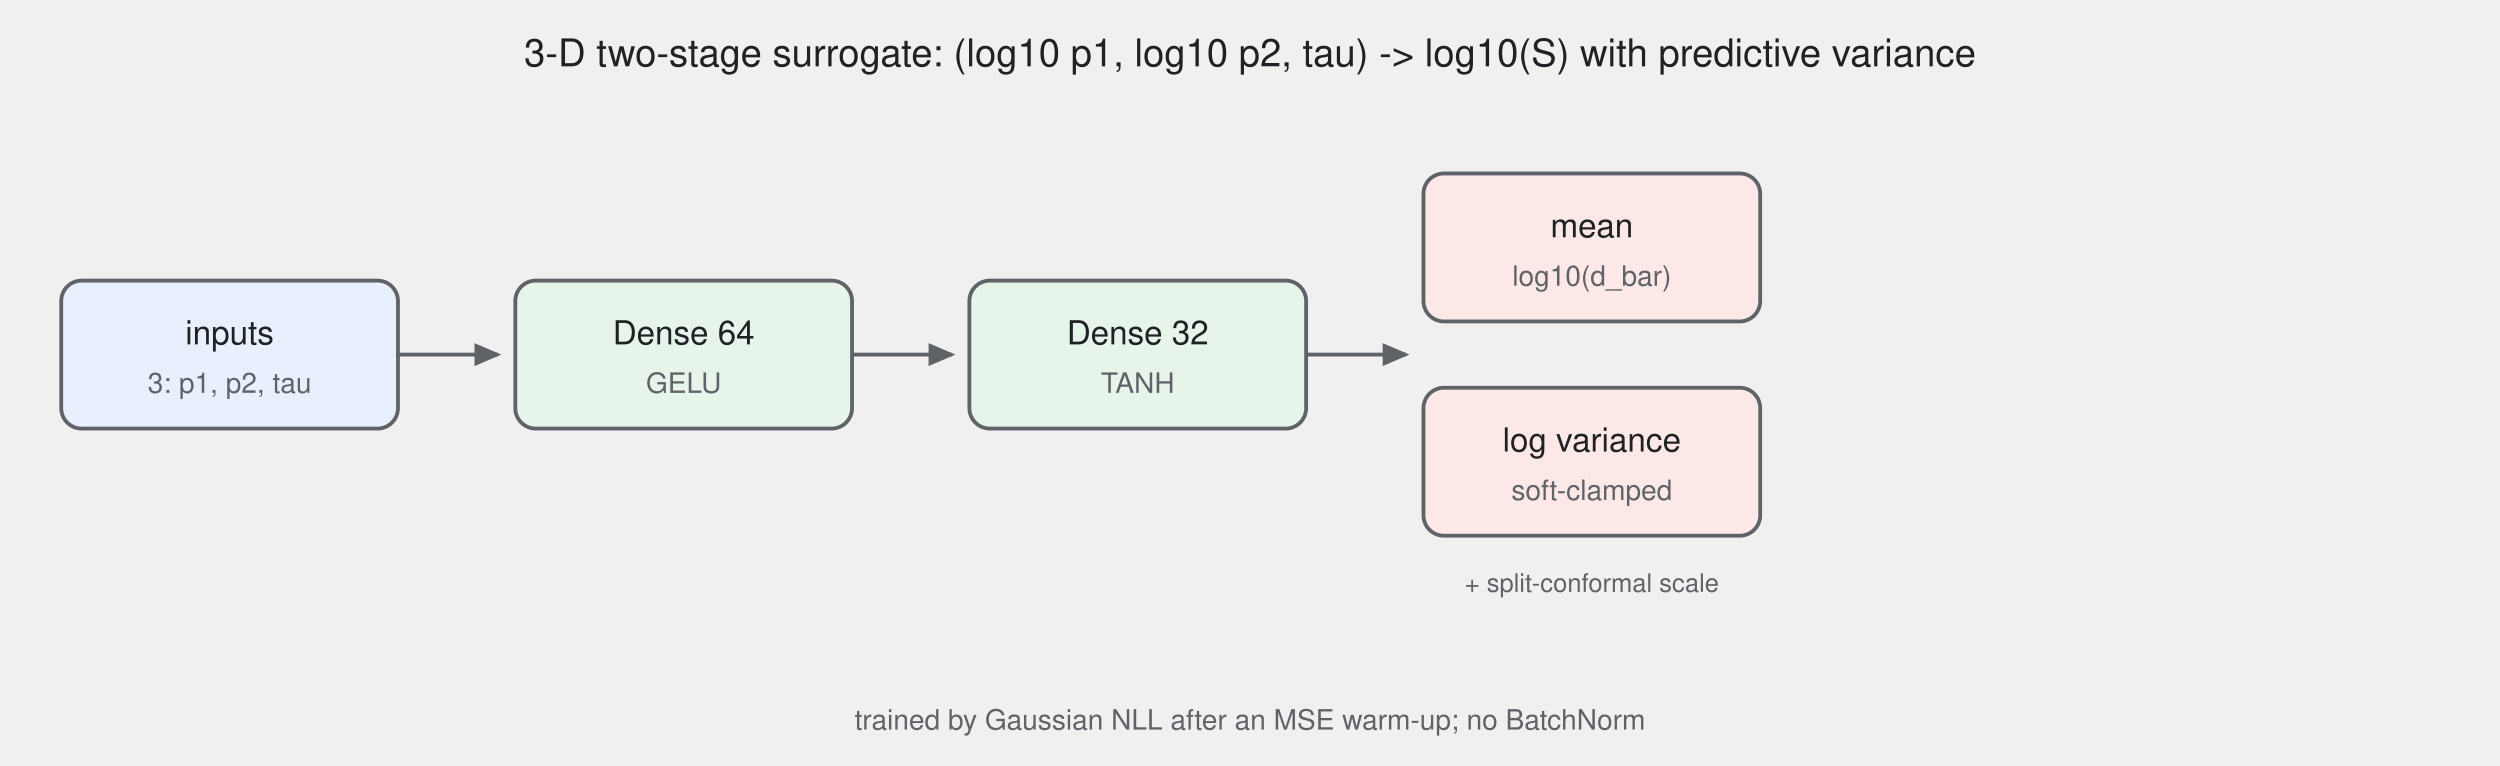
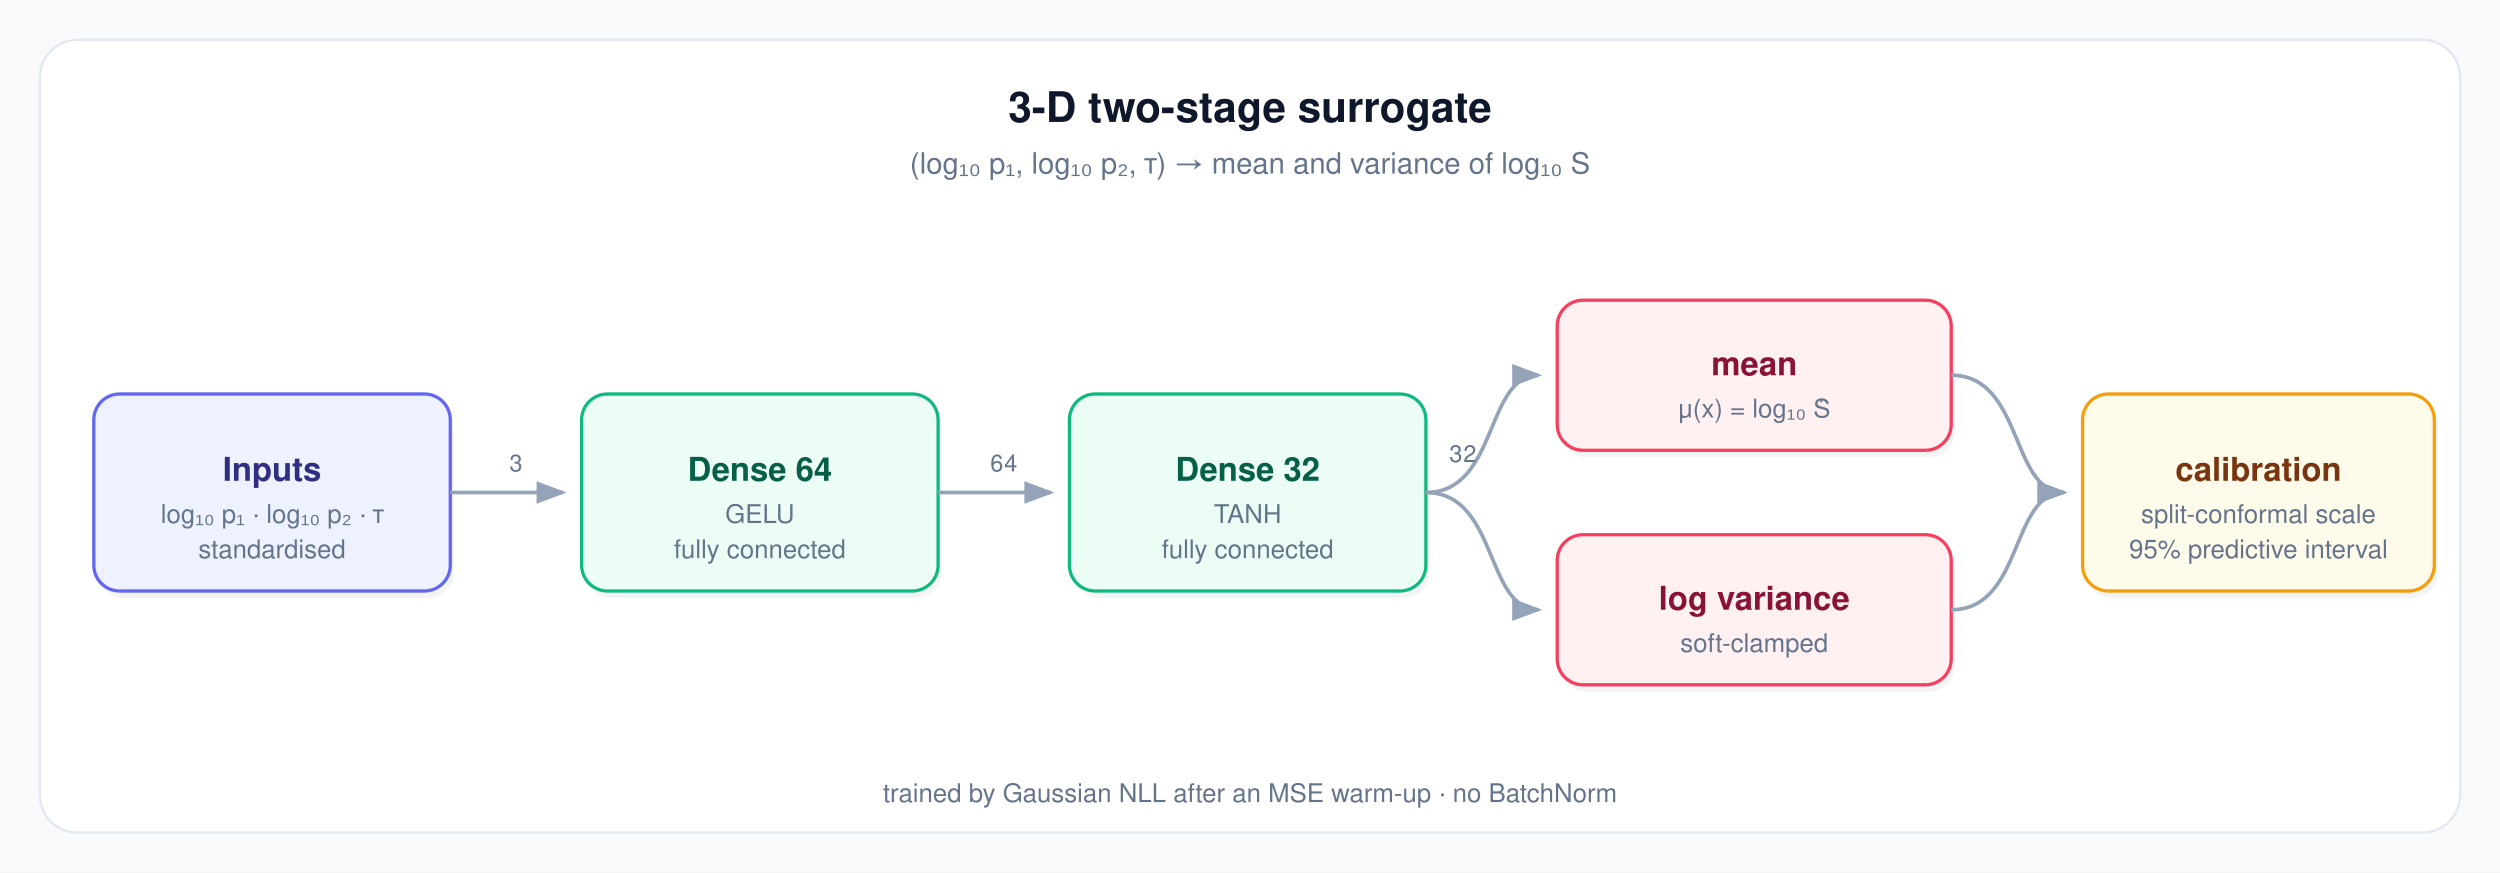
- <svg xmlns="http://www.w3.org/2000/svg" width="980" height="300" viewBox="0 0 980 300">
+ <svg xmlns="http://www.w3.org/2000/svg" width="1066" height="372" viewBox="0 0 1066 372" role="img" aria-label="Architecture of the 3-D two-stage surrogate network">
  <defs>
-     <marker id="a" markerWidth="8" markerHeight="8" refX="6" refY="3" orient="auto">
-       <path d="M0,0 L0,6 L7,3 z" fill="#5f6368" />
+     <marker id="arrow" markerWidth="9" markerHeight="9" refX="7" refY="3" orient="auto">
+       <path d="M0,0 L0,6 L8,3 z" fill="#94a3b8" />
    </marker>
  </defs>
-   <text x="490.0" y="26" text-anchor="middle" font-family="Helvetica,Arial,sans-serif" font-size="15" fill="#202124">3-D two-stage surrogate: (log10 p1, log10 p2, tau) -&gt; log10(S) with predictive variance</text>
-   <rect x="24" y="110" width="132" height="58" rx="8" fill="#e8f0fe" stroke="#5f6368" stroke-width="1.5" />
-   <text x="90.0" y="135.0" text-anchor="middle" font-family="Helvetica,Arial,sans-serif" font-size="13" fill="#202124">inputs</text>
-   <text x="90.0" y="154.0" text-anchor="middle" font-family="Helvetica,Arial,sans-serif" font-size="11" fill="#5f6368">3: p1, p2, tau</text>
-   <line x1="156" y1="139.0" x2="195" y2="139.0" stroke="#5f6368" stroke-width="1.5" marker-end="url(#a)" />
-   <rect x="202" y="110" width="132" height="58" rx="8" fill="#e6f4ea" stroke="#5f6368" stroke-width="1.5" />
-   <text x="268.0" y="135.0" text-anchor="middle" font-family="Helvetica,Arial,sans-serif" font-size="13" fill="#202124">Dense 64</text>
-   <text x="268.0" y="154.0" text-anchor="middle" font-family="Helvetica,Arial,sans-serif" font-size="11" fill="#5f6368">GELU</text>
-   <line x1="334" y1="139.0" x2="373" y2="139.0" stroke="#5f6368" stroke-width="1.5" marker-end="url(#a)" />
-   <rect x="380" y="110" width="132" height="58" rx="8" fill="#e6f4ea" stroke="#5f6368" stroke-width="1.5" />
-   <text x="446.0" y="135.0" text-anchor="middle" font-family="Helvetica,Arial,sans-serif" font-size="13" fill="#202124">Dense 32</text>
-   <text x="446.0" y="154.0" text-anchor="middle" font-family="Helvetica,Arial,sans-serif" font-size="11" fill="#5f6368">TANH</text>
-   <line x1="512" y1="139.0" x2="551" y2="139.0" stroke="#5f6368" stroke-width="1.5" marker-end="url(#a)" />
-   <rect x="558" y="68" width="132" height="58" rx="8" fill="#fce8e6" stroke="#5f6368" stroke-width="1.5" />
-   <text x="624.0" y="93.0" text-anchor="middle" font-family="Helvetica,Arial,sans-serif" font-size="13" fill="#202124">mean</text>
-   <text x="624.0" y="112.0" text-anchor="middle" font-family="Helvetica,Arial,sans-serif" font-size="11" fill="#5f6368">log10(d_bar)</text>
-   <rect x="558" y="152" width="132" height="58" rx="8" fill="#fce8e6" stroke="#5f6368" stroke-width="1.5" />
-   <text x="624.0" y="177.0" text-anchor="middle" font-family="Helvetica,Arial,sans-serif" font-size="13" fill="#202124">log variance</text>
-   <text x="624.0" y="196.0" text-anchor="middle" font-family="Helvetica,Arial,sans-serif" font-size="11" fill="#5f6368">soft-clamped</text>
-   <text x="624.0" y="232" text-anchor="middle" font-family="Helvetica,Arial,sans-serif" font-size="10" fill="#5f6368">+ split-conformal scale</text>
-   <text x="490.0" y="286" text-anchor="middle" font-family="Helvetica,Arial,sans-serif" font-size="11" fill="#5f6368">trained by Gaussian NLL after an MSE warm-up; no BatchNorm</text>
+   <rect width="1066" height="372" fill="#f8fafc" />
+   <rect x="17.0" y="17.0" width="1032.0" height="338" rx="16" fill="#ffffff" stroke="#e2e8f0" />
+   <text x="533.0" y="52.0" text-anchor="middle" font-family="Helvetica Neue,Helvetica,Arial,sans-serif" font-size="18" font-weight="600" fill="#0f172a">3-D two-stage surrogate</text>
+   <text x="533.0" y="74.0" text-anchor="middle" font-family="Helvetica Neue,Helvetica,Arial,sans-serif" font-size="12.5" font-weight="400" fill="#64748b">(log₁₀ p₁, log₁₀ p₂, τ) → mean and variance of log₁₀ S</text>
+   <rect x="41.5" y="171.0" width="152" height="84" rx="11" fill="#0f172a" opacity="0.05" />
+   <rect x="40.0" y="168.0" width="152" height="84" rx="11" fill="#eef2ff" stroke="#6366f1" stroke-width="1.4" />
+   <text x="116.0" y="205.0" text-anchor="middle" font-family="Helvetica Neue,Helvetica,Arial,sans-serif" font-size="14" font-weight="600" fill="#312e81">Inputs</text>
+   <text x="116.0" y="223.0" text-anchor="middle" font-family="Helvetica Neue,Helvetica,Arial,sans-serif" font-size="11" font-weight="400" fill="#64748b">log₁₀ p₁ · log₁₀ p₂ · τ</text>
+   <text x="116.0" y="238.0" text-anchor="middle" font-family="Helvetica Neue,Helvetica,Arial,sans-serif" font-size="11" font-weight="400" fill="#64748b">standardised</text>
+   <line x1="192.0" y1="210.0" x2="240.0" y2="210.0" stroke="#94a3b8" stroke-width="1.6" marker-end="url(#arrow)" />
+   <text x="220.0" y="201.0" text-anchor="middle" font-family="Helvetica Neue,Helvetica,Arial,sans-serif" font-size="10" font-weight="400" fill="#64748b" letter-spacing="0.4">3</text>
+   <rect x="249.5" y="171.0" width="152" height="84" rx="11" fill="#0f172a" opacity="0.05" />
+   <rect x="248.0" y="168.0" width="152" height="84" rx="11" fill="#ecfdf5" stroke="#10b981" stroke-width="1.4" />
+   <text x="324.0" y="205.0" text-anchor="middle" font-family="Helvetica Neue,Helvetica,Arial,sans-serif" font-size="14" font-weight="600" fill="#065f46">Dense 64</text>
+   <text x="324.0" y="223.0" text-anchor="middle" font-family="Helvetica Neue,Helvetica,Arial,sans-serif" font-size="11" font-weight="400" fill="#64748b">GELU</text>
+   <text x="324.0" y="238.0" text-anchor="middle" font-family="Helvetica Neue,Helvetica,Arial,sans-serif" font-size="11" font-weight="400" fill="#64748b">fully connected</text>
+   <line x1="400.0" y1="210.0" x2="448.0" y2="210.0" stroke="#94a3b8" stroke-width="1.6" marker-end="url(#arrow)" />
+   <text x="428.0" y="201.0" text-anchor="middle" font-family="Helvetica Neue,Helvetica,Arial,sans-serif" font-size="10" font-weight="400" fill="#64748b" letter-spacing="0.4">64</text>
+   <rect x="457.5" y="171.0" width="152" height="84" rx="11" fill="#0f172a" opacity="0.05" />
+   <rect x="456.0" y="168.0" width="152" height="84" rx="11" fill="#ecfdf5" stroke="#10b981" stroke-width="1.4" />
+   <text x="532.0" y="205.0" text-anchor="middle" font-family="Helvetica Neue,Helvetica,Arial,sans-serif" font-size="14" font-weight="600" fill="#065f46">Dense 32</text>
+   <text x="532.0" y="223.0" text-anchor="middle" font-family="Helvetica Neue,Helvetica,Arial,sans-serif" font-size="11" font-weight="400" fill="#64748b">TANH</text>
+   <text x="532.0" y="238.0" text-anchor="middle" font-family="Helvetica Neue,Helvetica,Arial,sans-serif" font-size="11" font-weight="400" fill="#64748b">fully connected</text>
+   <path d="M608.0,210.0 C638.8,210.0 633.2,160.0 656.0,160.0" fill="none" stroke="#94a3b8" stroke-width="1.6" marker-end="url(#arrow)" />
+   <path d="M608.0,210.0 C638.8,210.0 633.2,260.0 656.0,260.0" fill="none" stroke="#94a3b8" stroke-width="1.6" marker-end="url(#arrow)" />
+   <text x="618.0" y="197.0" text-anchor="start" font-family="Helvetica Neue,Helvetica,Arial,sans-serif" font-size="10" font-weight="400" fill="#64748b" letter-spacing="0.4">32</text>
+   <rect x="665.5" y="131.0" width="168" height="64" rx="11" fill="#0f172a" opacity="0.05" />
+   <rect x="664.0" y="128.0" width="168" height="64" rx="11" fill="#fff1f2" stroke="#f43f5e" stroke-width="1.4" />
+   <text x="748.0" y="160.0" text-anchor="middle" font-family="Helvetica Neue,Helvetica,Arial,sans-serif" font-size="14" font-weight="600" fill="#881337">mean</text>
+   <text x="748.0" y="178.0" text-anchor="middle" font-family="Helvetica Neue,Helvetica,Arial,sans-serif" font-size="11" font-weight="400" fill="#64748b">μ(x) = log₁₀ Ŝ</text>
+   <rect x="665.5" y="231.0" width="168" height="64" rx="11" fill="#0f172a" opacity="0.05" />
+   <rect x="664.0" y="228.0" width="168" height="64" rx="11" fill="#fff1f2" stroke="#f43f5e" stroke-width="1.4" />
+   <text x="748.0" y="260.0" text-anchor="middle" font-family="Helvetica Neue,Helvetica,Arial,sans-serif" font-size="14" font-weight="600" fill="#881337">log variance</text>
+   <text x="748.0" y="278.0" text-anchor="middle" font-family="Helvetica Neue,Helvetica,Arial,sans-serif" font-size="11" font-weight="400" fill="#64748b">soft-clamped</text>
+   <path d="M832.0,160.0 C862.8,160.0 857.2,210.0 880.0,210.0" fill="none" stroke="#94a3b8" stroke-width="1.6" marker-end="url(#arrow)" />
+   <path d="M832.0,260.0 C862.8,260.0 857.2,210.0 880.0,210.0" fill="none" stroke="#94a3b8" stroke-width="1.6" marker-end="url(#arrow)" />
+   <rect x="889.5" y="171.0" width="150" height="84" rx="11" fill="#0f172a" opacity="0.05" />
+   <rect x="888.0" y="168.0" width="150" height="84" rx="11" fill="#fffbeb" stroke="#f59e0b" stroke-width="1.4" />
+   <text x="963.0" y="205.0" text-anchor="middle" font-family="Helvetica Neue,Helvetica,Arial,sans-serif" font-size="14" font-weight="600" fill="#78350f">calibration</text>
+   <text x="963.0" y="223.0" text-anchor="middle" font-family="Helvetica Neue,Helvetica,Arial,sans-serif" font-size="11" font-weight="400" fill="#64748b">split-conformal scale</text>
+   <text x="963.0" y="238.0" text-anchor="middle" font-family="Helvetica Neue,Helvetica,Arial,sans-serif" font-size="11" font-weight="400" fill="#64748b">95% predictive interval</text>
+   <text x="533.0" y="342.0" text-anchor="middle" font-family="Helvetica Neue,Helvetica,Arial,sans-serif" font-size="11" font-weight="400" fill="#64748b">trained by Gaussian NLL after an MSE warm-up · no BatchNorm</text>
</svg>
